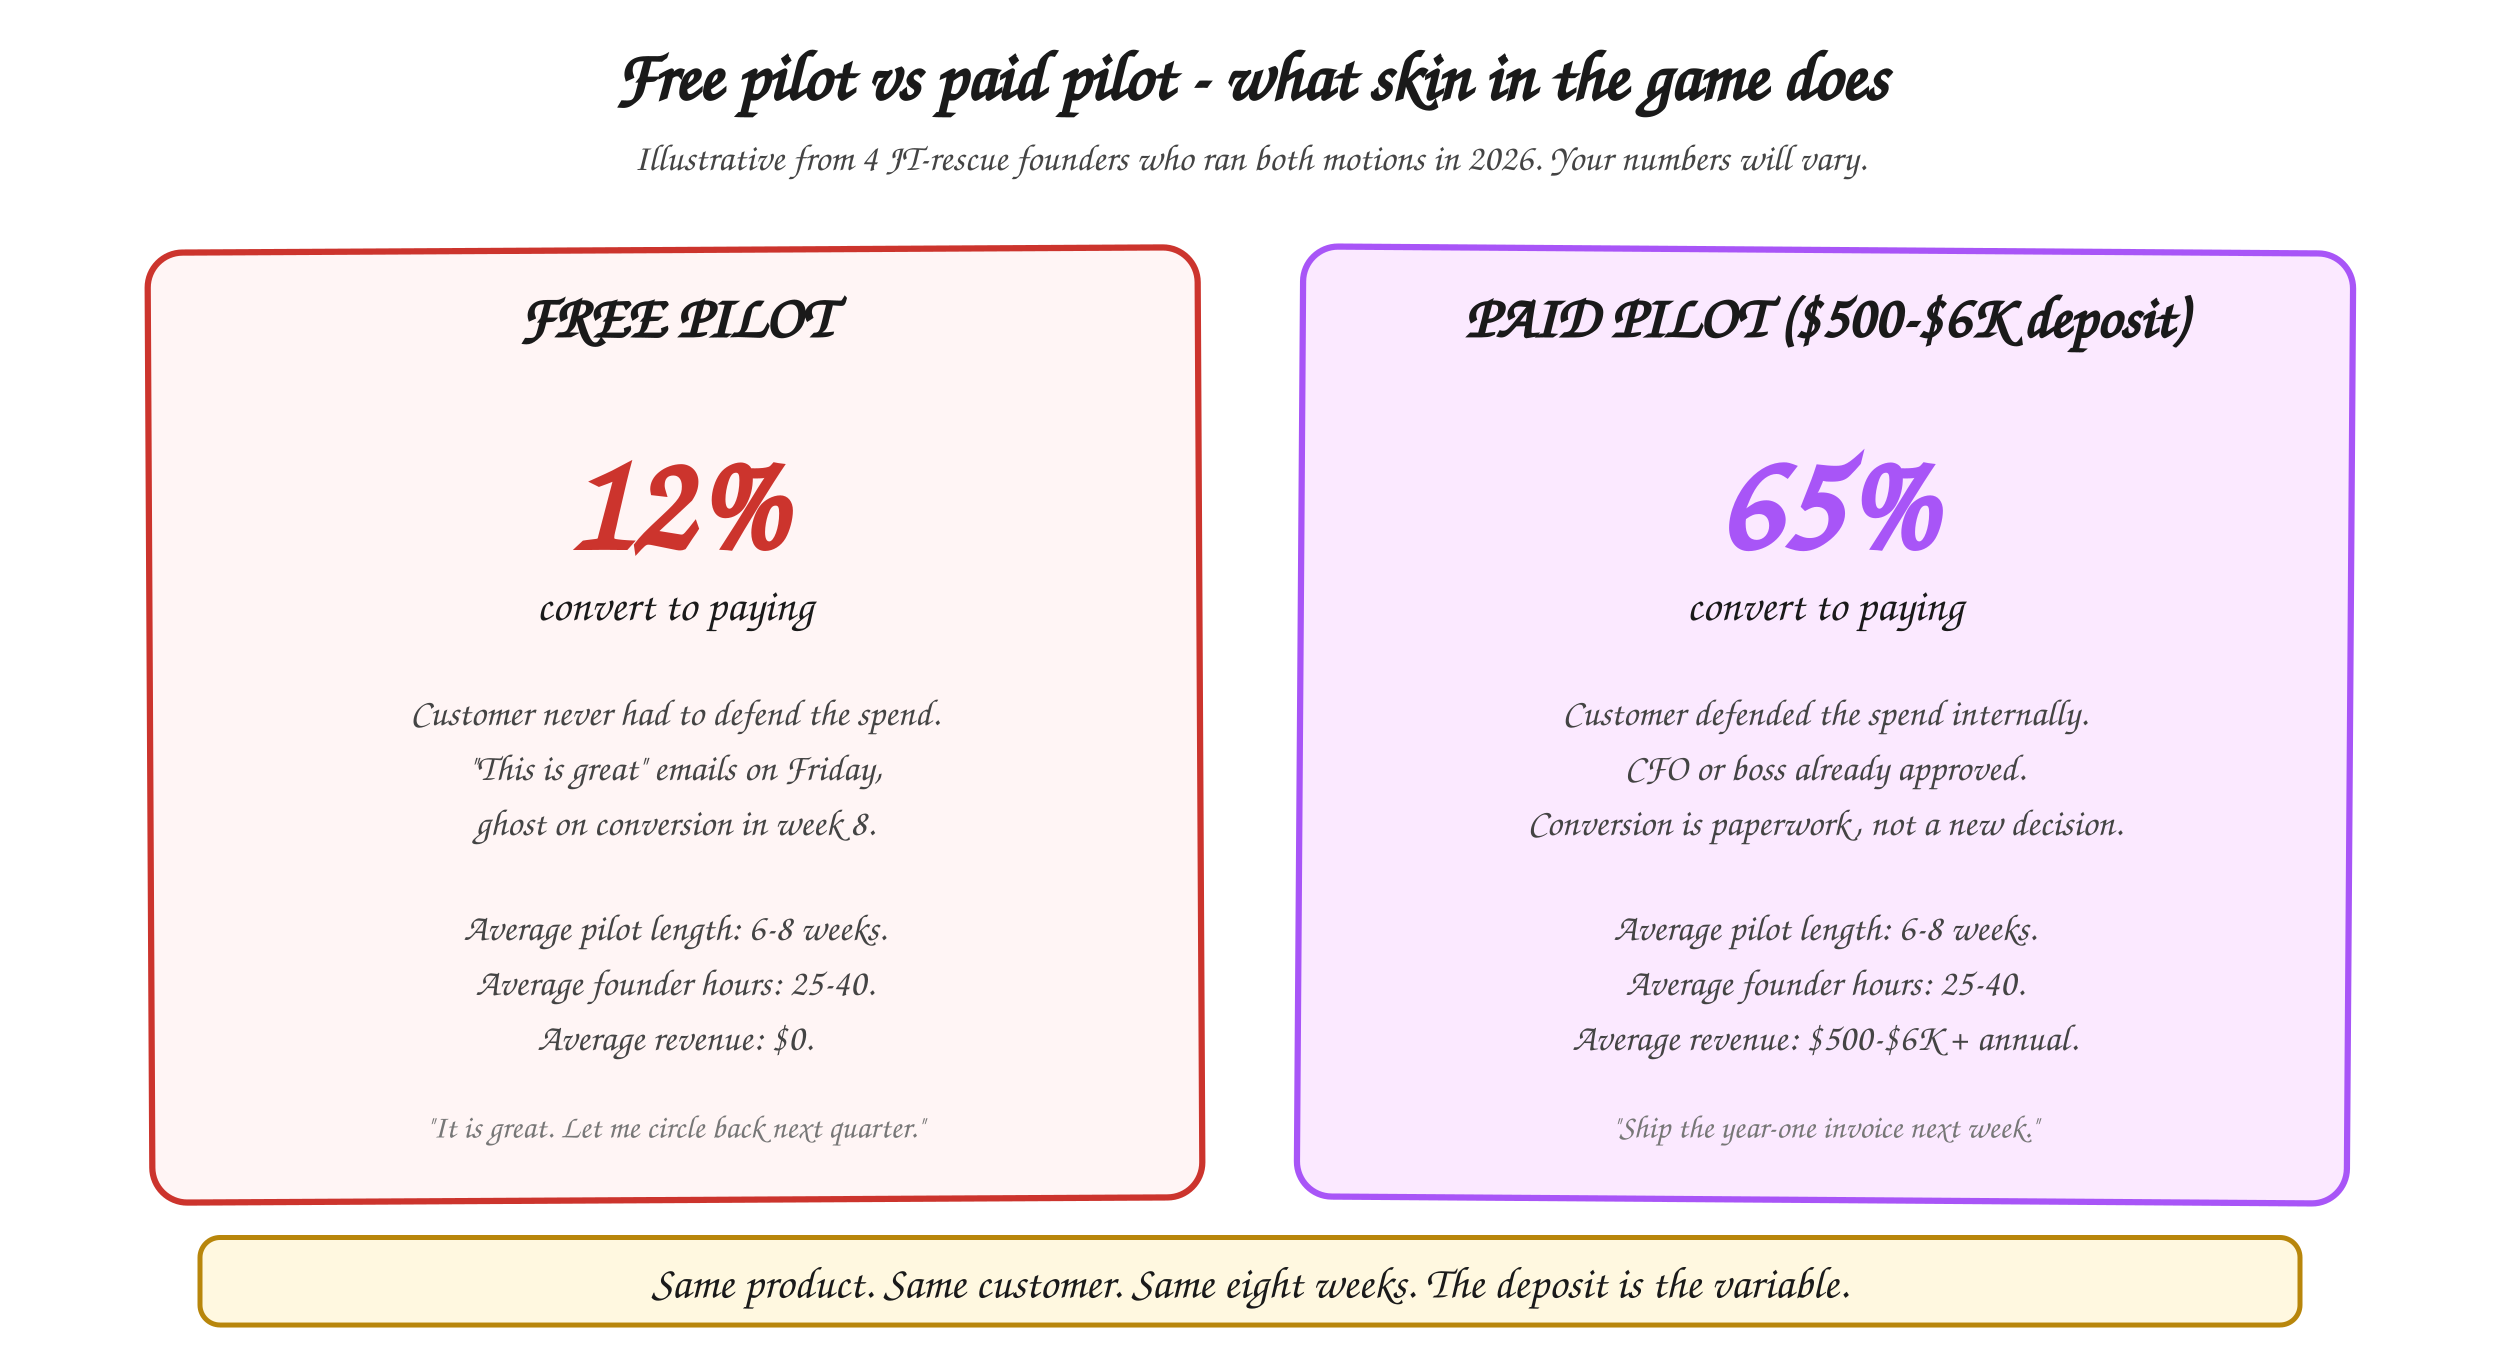
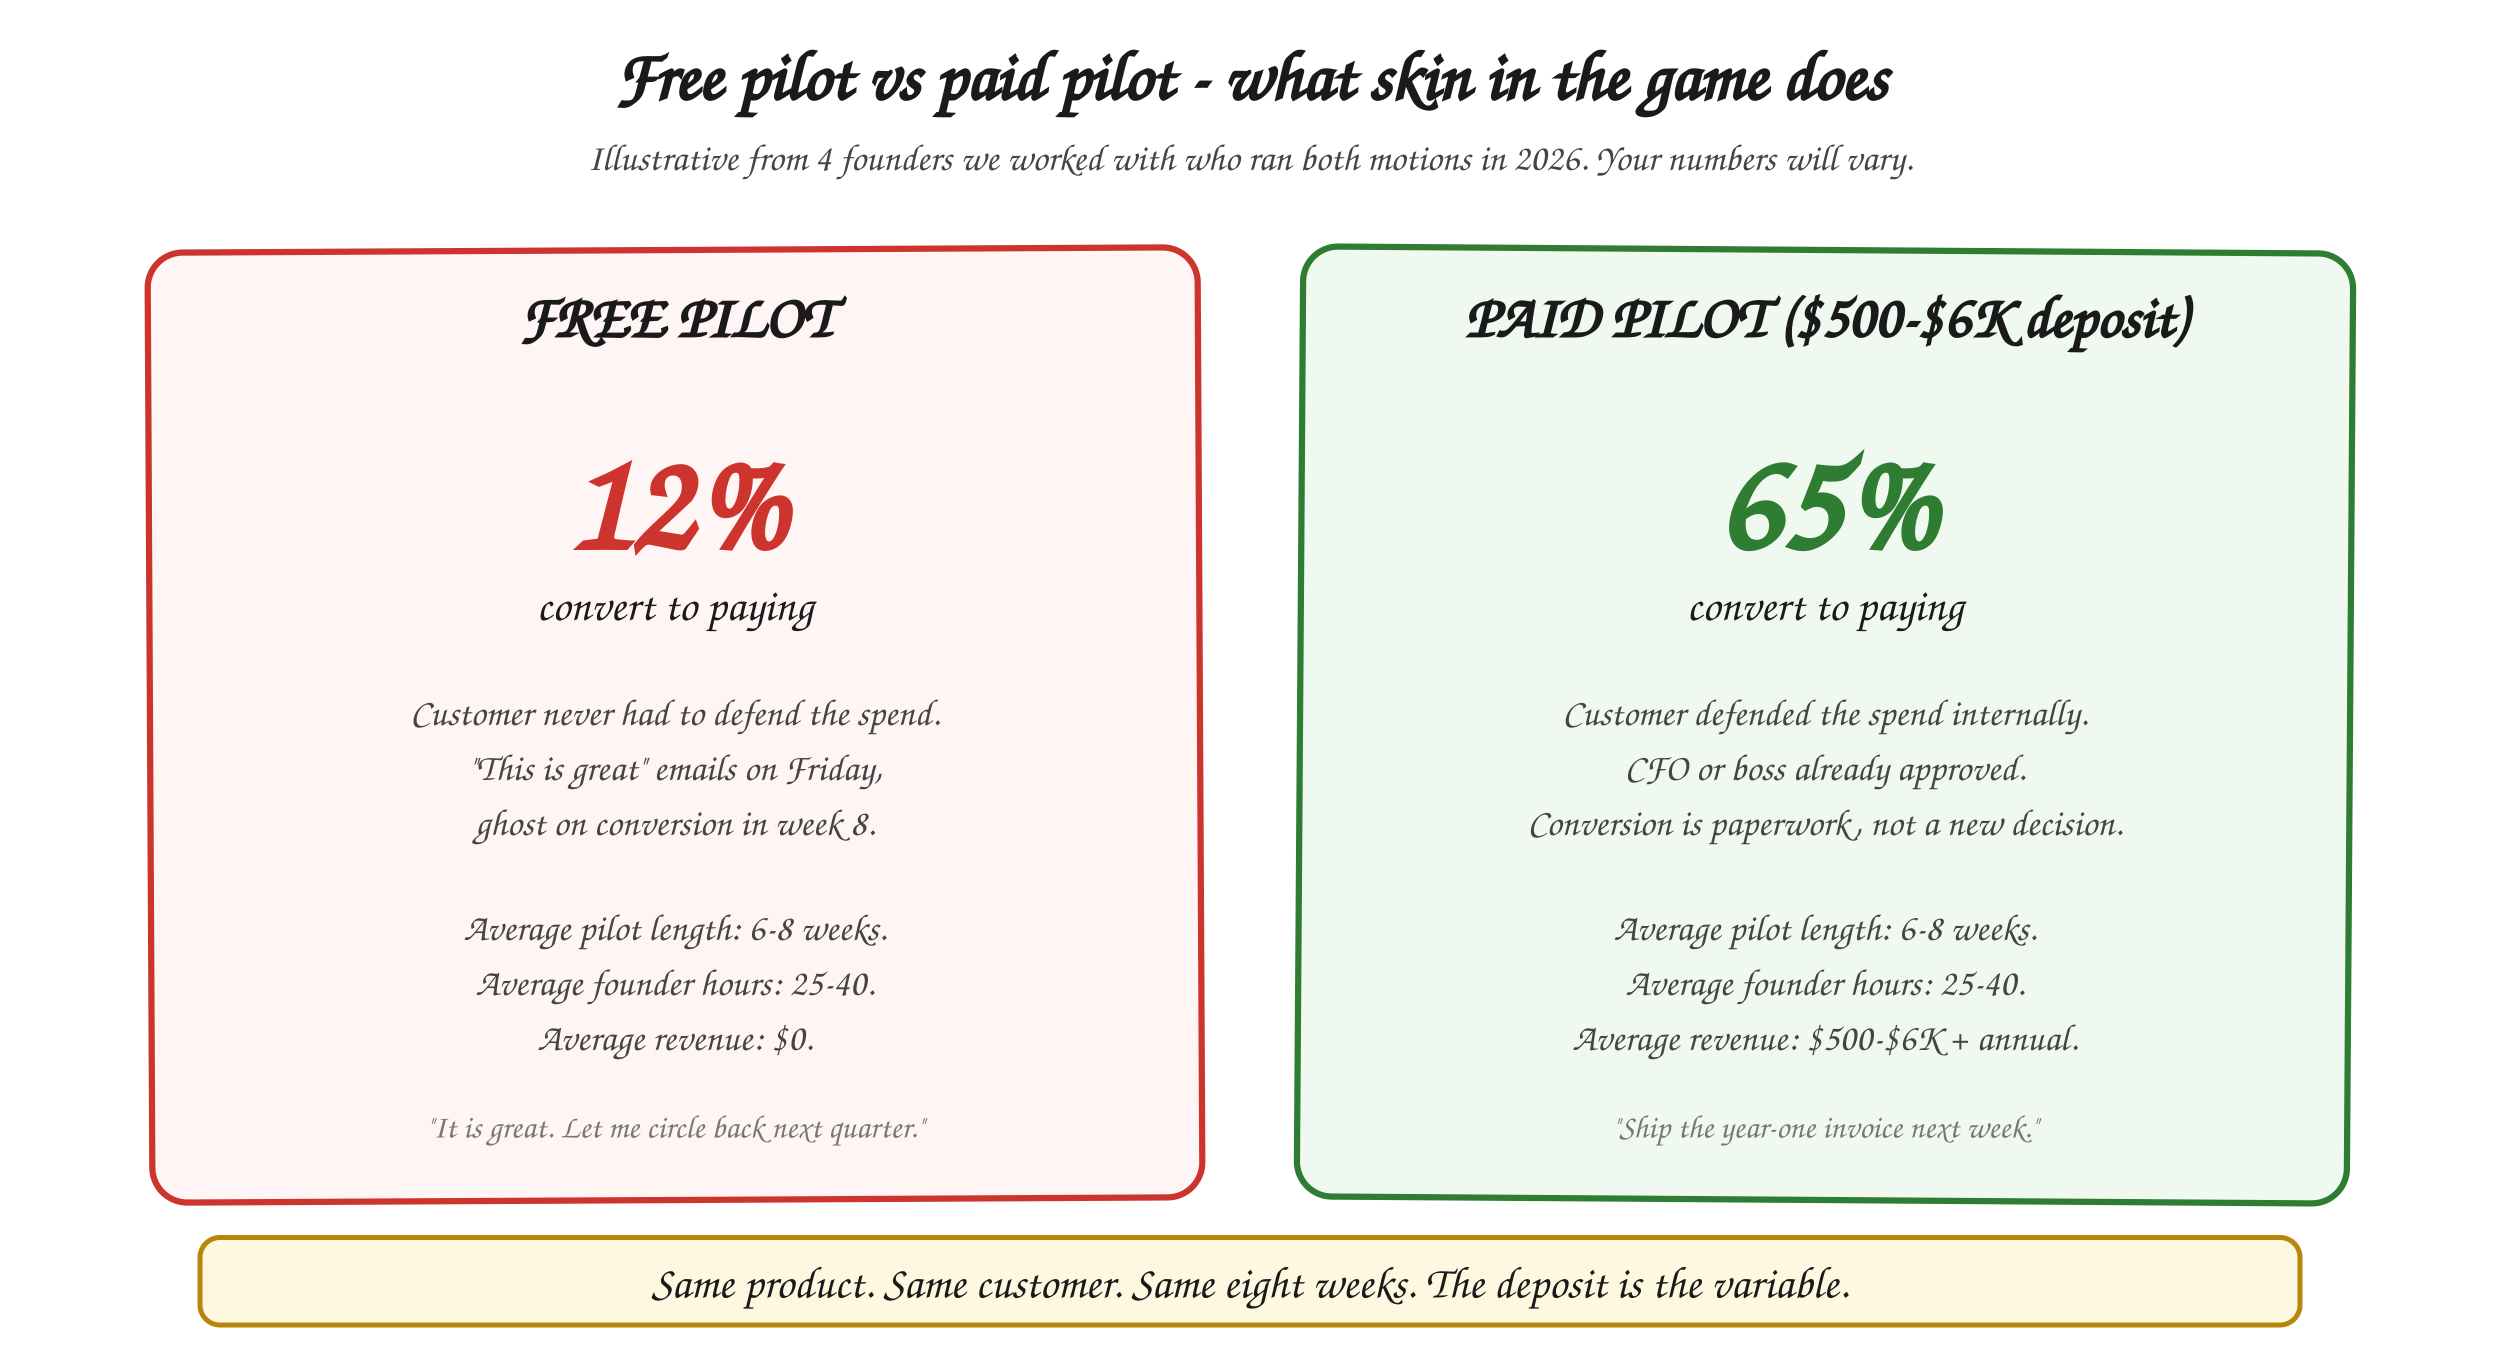
<svg xmlns="http://www.w3.org/2000/svg" viewBox="0 0 1000 540" role="img" aria-labelledby="pilot-title">
  <defs>
    <style>
      .heading       { font-family: "Caveat", "Patrick Hand", cursive; font-size: 28px; fill: #1a1a1a; font-weight: 700; }
      .panel-title   { font-family: "Caveat", "Patrick Hand", cursive; font-size: 24px; fill: #1a1a1a; font-weight: 700; }
      .stat-big      { font-family: "Caveat", "Patrick Hand", cursive; font-size: 56px; font-weight: 700; }
      .stat-red      { fill: #cc342d; }
-       .stat-purple   { fill: #a855f7; }
+       .stat-purple   { fill: #2e7d32; }
      .label         { font-family: "Caveat", "Patrick Hand", cursive; font-size: 18px; fill: #1a1a1a; font-weight: 600; }
      .note          { font-family: "Caveat", "Patrick Hand", cursive; font-size: 15px; fill: #444; font-style: italic; }
      .panel-free    { fill: #fff5f5; stroke: #cc342d; stroke-width: 2.5; }
-       .panel-paid    { fill: #fbe9ff; stroke: #a855f7; stroke-width: 2.5; }
+       .panel-paid    { fill: #f0f9f0; stroke: #2e7d32; stroke-width: 2.5; }
      .caveat        { font-family: "Caveat", "Patrick Hand", cursive; font-size: 13px; fill: #777; font-style: italic; }
    </style>
  </defs>
  <text x="500" y="40" class="heading" text-anchor="middle">Free pilot vs paid pilot - what skin in the game does</text>
-   <text x="500" y="68" class="note" text-anchor="middle">Illustrative from 4 JT-rescue founders who ran both motions in 2026. Your numbers will vary.</text>
+   <text x="500" y="68" class="note" text-anchor="middle">Illustrative from 4 founders we worked with who ran both motions in 2026. Your numbers will vary.</text>
  <rect x="60" y="100" width="420" height="380" rx="14" class="panel-free" transform="rotate(-0.3 270 290)" />
  <text x="270" y="135" class="panel-title" text-anchor="middle">FREE PILOT</text>
  <text x="270" y="220" class="stat-big stat-red" text-anchor="middle">12%</text>
  <text x="270" y="248" class="label" text-anchor="middle">convert to paying</text>
  <text x="270" y="290" class="note" text-anchor="middle">Customer never had to defend the spend.</text>
  <text x="270" y="312" class="note" text-anchor="middle">"This is great" emails on Friday,</text>
  <text x="270" y="334" class="note" text-anchor="middle">ghost on conversion in week 8.</text>
  <text x="270" y="376" class="note" text-anchor="middle">Average pilot length: 6-8 weeks.</text>
  <text x="270" y="398" class="note" text-anchor="middle">Average founder hours: 25-40.</text>
  <text x="270" y="420" class="note" text-anchor="middle">Average revenue: $0.</text>
  <text x="270" y="455" class="caveat" text-anchor="middle">"It is great. Let me circle back next quarter."</text>
  <rect x="520" y="100" width="420" height="380" rx="14" class="panel-paid" transform="rotate(0.4 730 290)" />
  <text x="730" y="135" class="panel-title" text-anchor="middle">PAID PILOT ($500-$6K deposit)</text>
  <text x="730" y="220" class="stat-big stat-purple" text-anchor="middle">65%</text>
  <text x="730" y="248" class="label" text-anchor="middle">convert to paying</text>
  <text x="730" y="290" class="note" text-anchor="middle">Customer defended the spend internally.</text>
  <text x="730" y="312" class="note" text-anchor="middle">CFO or boss already approved.</text>
  <text x="730" y="334" class="note" text-anchor="middle">Conversion is paperwork, not a new decision.</text>
  <text x="730" y="376" class="note" text-anchor="middle">Average pilot length: 6-8 weeks.</text>
  <text x="730" y="398" class="note" text-anchor="middle">Average founder hours: 25-40.</text>
  <text x="730" y="420" class="note" text-anchor="middle">Average revenue: $500-$6K + annual.</text>
  <text x="730" y="455" class="caveat" text-anchor="middle">"Ship the year-one invoice next week."</text>
  <rect x="80" y="495" width="840" height="35" rx="8" fill="#fff8e0" stroke="#b8860b" stroke-width="2" />
  <text x="500" y="519" class="label" text-anchor="middle">Same product. Same customer. Same eight weeks. The deposit is the variable.</text>
</svg>
